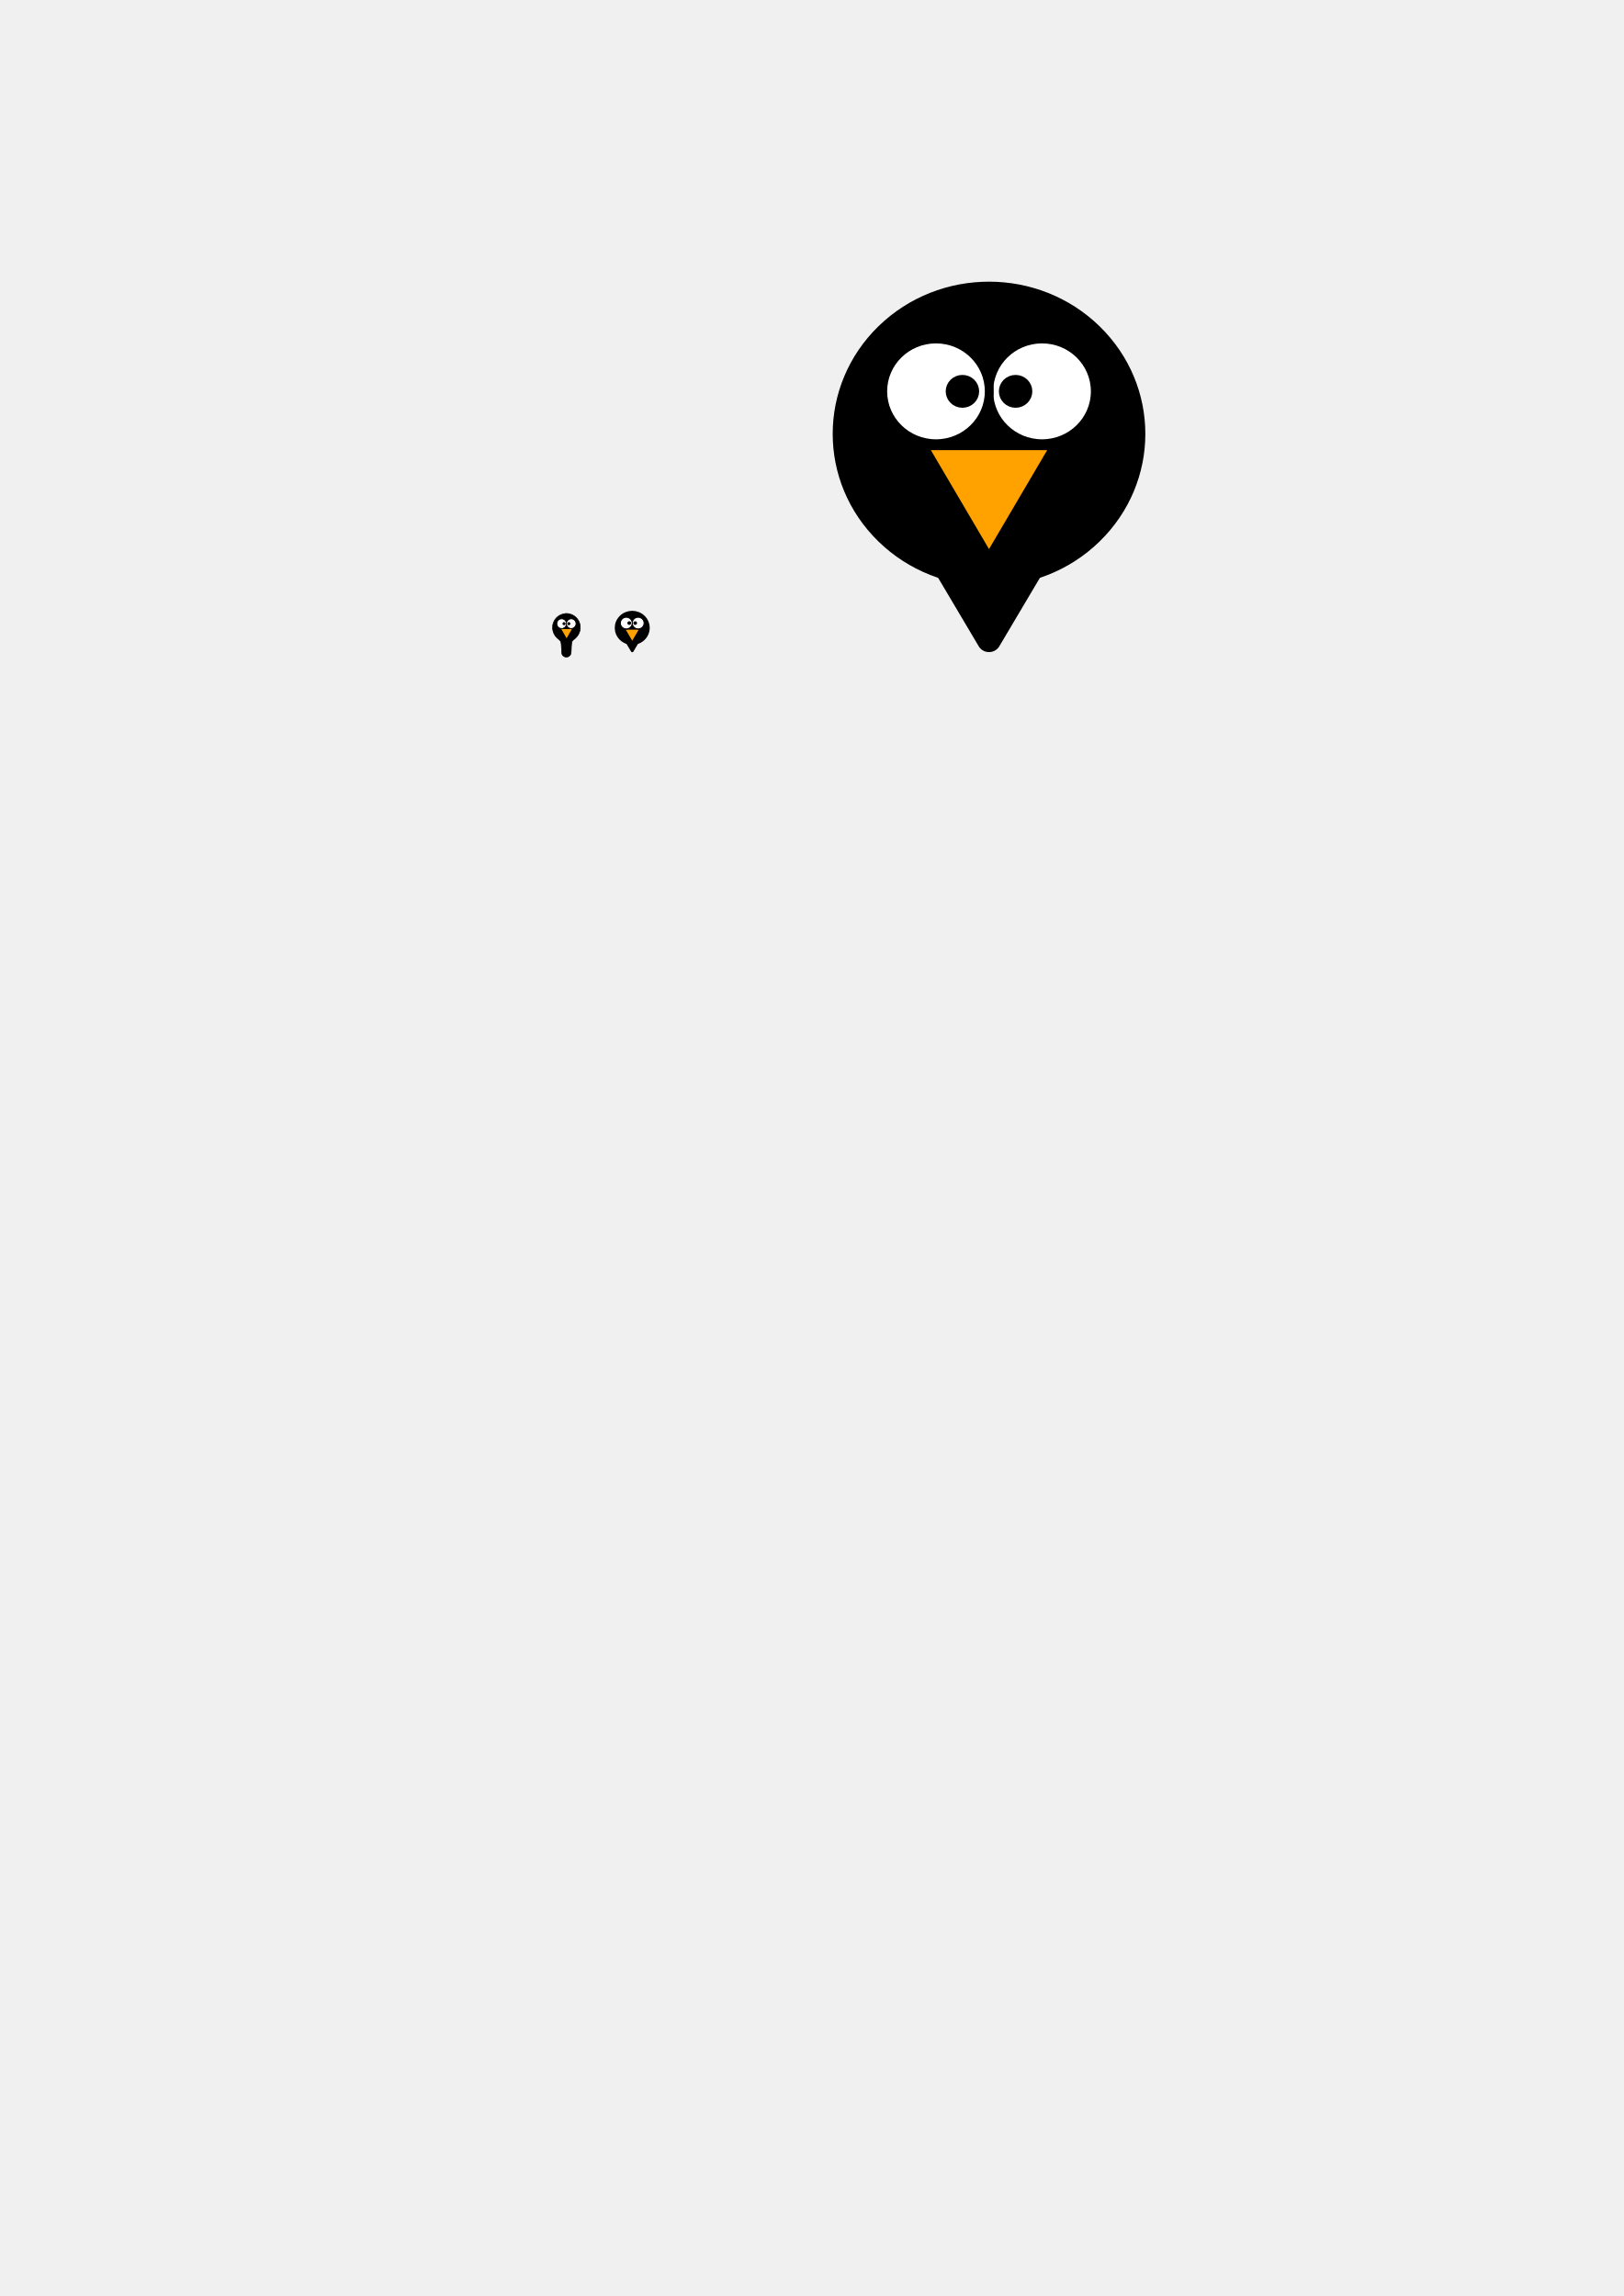
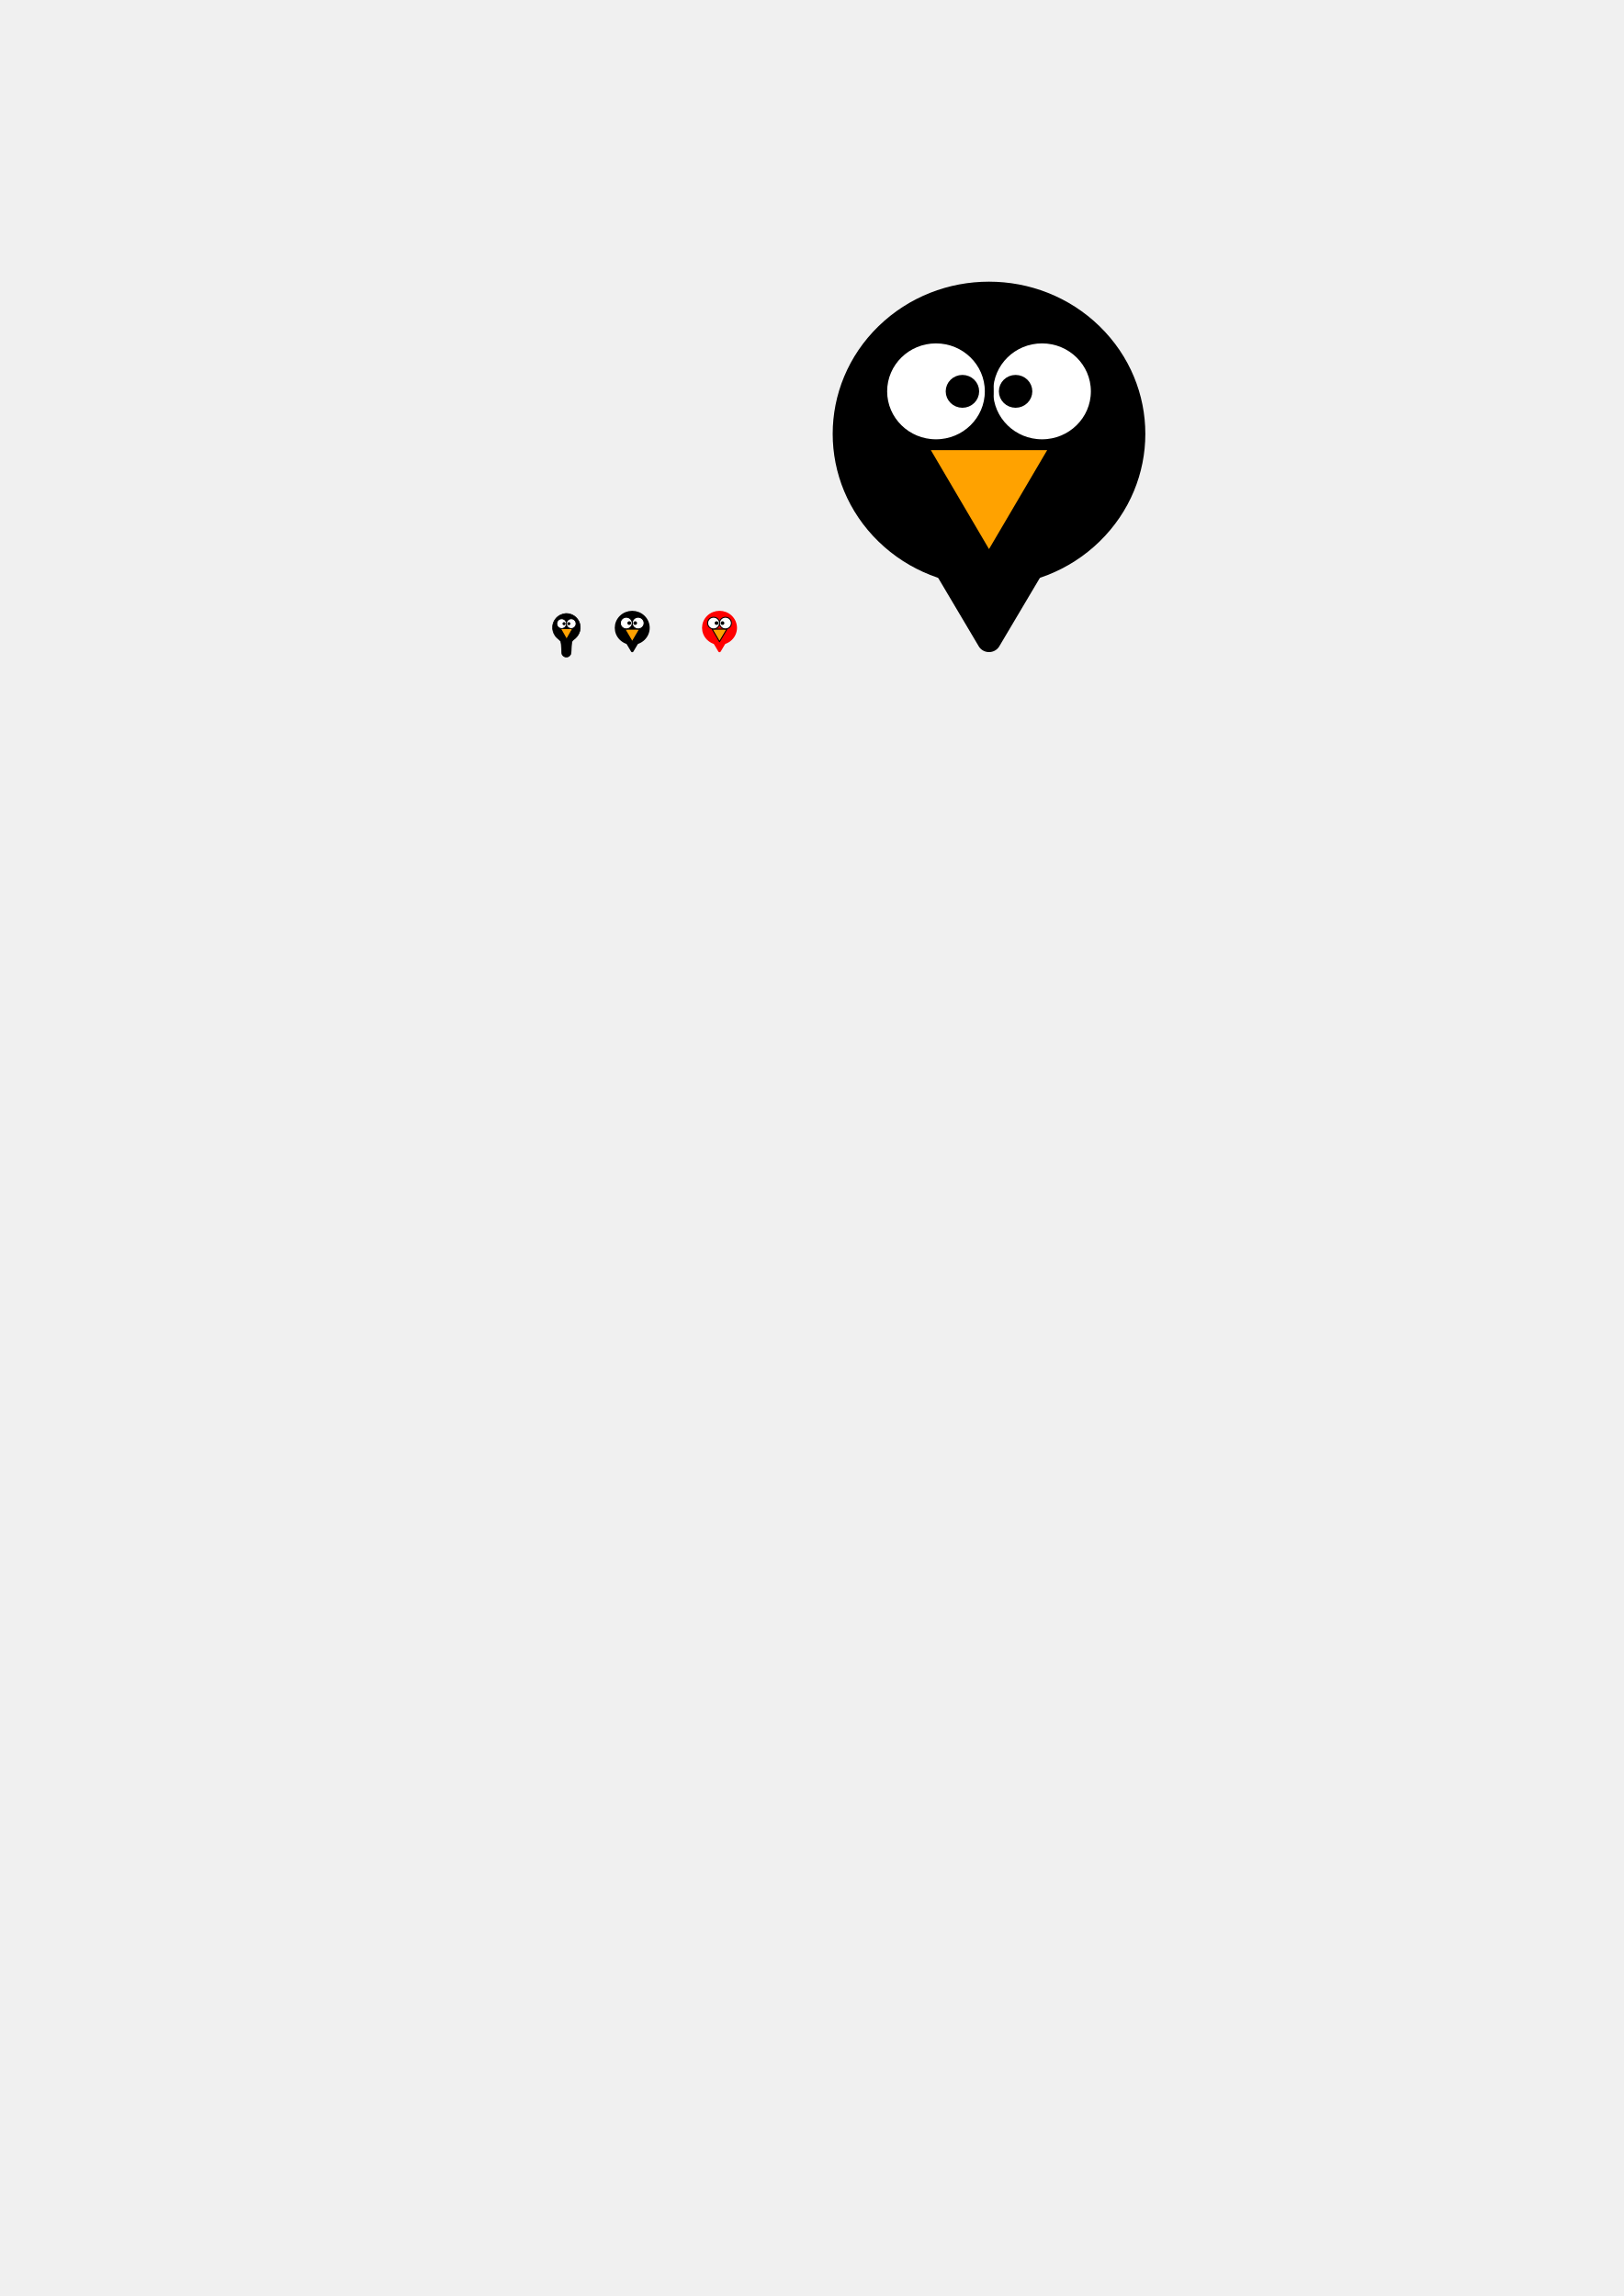
<svg xmlns="http://www.w3.org/2000/svg" width="744.094" height="1052.362" id="svg2" version="1.1">
  <defs id="defs4" />
  <g id="layer1">
    <path style="fill:#000000;fill-opacity:1;stroke:#000000;stroke-width:0.276;stroke-linecap:round;stroke-linejoin:round;stroke-miterlimit:4;stroke-opacity:1;stroke-dasharray:none" d="m 259.287,281.183 c -1.69,0.148 -3.35,0.91 -4.478,2.205 -0.86,0.983 -1.421,2.236 -1.555,3.542 -0.179,1.632 0.299,3.322 1.288,4.625 0.464,0.644 1.084,1.145 1.696,1.638 0.338,0.281 0.664,0.613 0.79,1.048 0.114,0.392 0.14,0.805 0.193,1.209 0.107,1.164 0.09,2.334 0.176,3.499 0.025,0.296 0.06,0.596 0.146,0.88 0.368,0.947 1.46,1.531 2.444,1.308 0.657,-0.139 1.256,-0.593 1.52,-1.223 0.237,-0.535 0.23,-1.135 0.262,-1.71 0.03,-0.704 0.055,-1.409 0.086,-2.113 0.043,-0.657 0.091,-1.323 0.277,-1.958 0.139,-0.402 0.451,-0.706 0.783,-0.954 0.528,-0.423 1.063,-0.849 1.48,-1.389 0.843,-1.008 1.397,-2.269 1.519,-3.586 0.146,-1.575 -0.298,-3.208 -1.262,-4.462 -0.854,-1.138 -2.088,-1.989 -3.464,-2.337 -0.619,-0.169 -1.262,-0.237 -1.902,-0.223 z" id="path2985" />
    <path style="fill:#ffa200;fill-opacity:1;stroke:#000000;stroke-width:2;stroke-linecap:round;stroke-linejoin:round;stroke-miterlimit:4;stroke-opacity:1;stroke-dasharray:none" id="path2996" d="m 217.688,239.197 -7.439,-12.885 -7.439,-12.885 14.878,0 14.878,-1e-5 -7.439,12.885 z" transform="matrix(0.1834632,0,0,0.1850479,219.7185,248.6801)" />
    <g id="g3788" transform="matrix(0.13738,0,0,0.1385667,227.9919,259.5704)">
      <path transform="matrix(1.043177,0,0,1.043177,11.73374,-15.81225)" style="fill:#ffffff;fill-opacity:1;stroke:#000000;stroke-width:2.56;stroke-linecap:round;stroke-linejoin:round;stroke-miterlimit:4;stroke-opacity:1;stroke-dasharray:none" id="path2994" d="m 239.911,197.016 c 0,8.508 -6.897,15.405 -15.405,15.405 -8.508,0 -15.405,-6.897 -15.405,-15.405 0,-8.508 6.897,-15.405 15.405,-15.405 8.508,0 15.405,6.897 15.405,15.405 z" />
      <path transform="matrix(1.335443,0,0,1.335443,-66.58153,-72.71865)" style="fill:#000000;fill-opacity:1;stroke:#000000;stroke-width:2;stroke-linecap:round;stroke-linejoin:round;stroke-miterlimit:4;stroke-opacity:1;stroke-dasharray:none" id="path3772" d="m 230.82,196.51 c 0,1.534 -1.244,2.778 -2.778,2.778 -1.534,0 -2.778,-1.244 -2.778,-2.778 0,-1.534 1.244,-2.778 2.778,-2.778 1.534,0 2.778,1.244 2.778,2.778 z" />
      <path d="m 239.911,197.016 c 0,8.508 -6.897,15.405 -15.405,15.405 -8.508,0 -15.405,-6.897 -15.405,-15.405 0,-8.508 6.897,-15.405 15.405,-15.405 8.508,0 15.405,6.897 15.405,15.405 z" id="path3784" style="fill:#ffffff;fill-opacity:1;stroke:#000000;stroke-width:2.56;stroke-linecap:round;stroke-linejoin:round;stroke-miterlimit:4;stroke-opacity:1;stroke-dasharray:none" transform="matrix(-1.043177,0,0,1.043177,448.1336,-15.81225)" />
      <path d="m 230.82,196.51 c 0,1.534 -1.244,2.778 -2.778,2.778 -1.534,0 -2.778,-1.244 -2.778,-2.778 0,-1.534 1.244,-2.778 2.778,-2.778 1.534,0 2.778,1.244 2.778,2.778 z" id="path3786" style="fill:#000000;fill-opacity:1;stroke:#000000;stroke-width:2;stroke-linecap:round;stroke-linejoin:round;stroke-miterlimit:4;stroke-opacity:1;stroke-dasharray:none" transform="matrix(-1.335443,0,0,1.335443,526.4489,-72.71865)" />
    </g>
    <path style="fill:#000000;fill-opacity:1;stroke:#000000;stroke-width:2;stroke-linecap:round;stroke-linejoin:round;stroke-miterlimit:4;stroke-opacity:1;stroke-dasharray:none" id="path2989" d="m 236.085,290.013 a 5.48,5.48 0 1 1 -10.96,0 5.48,5.48 0 1 1 10.96,0 z" transform="matrix(0.8739524,-0.8510985,0.8739524,0.8510985,-165.262,237.2056)" />
    <path style="fill:#000000;fill-opacity:1;stroke:#000000;stroke-width:2;stroke-linecap:round;stroke-linejoin:round;stroke-miterlimit:4;stroke-opacity:1;stroke-dasharray:none" id="path3006" d="m 218.673,301.771 -2.183,-3.781 -2.183,-3.781 4.366,0 4.366,0 -2.183,3.781 z" transform="matrix(0.6075812,0,0,0.5916929,156.8718,119.802)" />
    <path transform="matrix(0.2267523,0,0,0.2227302,240.3721,240.84)" d="m 217.688,239.197 -7.439,-12.885 -7.439,-12.885 14.878,0 14.878,-1e-5 -7.439,12.885 z" id="path3008" style="fill:#ffa200;fill-opacity:1;stroke:#000000;stroke-width:2;stroke-linecap:round;stroke-linejoin:round;stroke-miterlimit:4;stroke-opacity:1;stroke-dasharray:none" />
    <g transform="matrix(0.1697956,0,0,0.1667837,250.6916,253.9479)" id="g3010">
      <path d="m 239.911,197.016 c 0,8.508 -6.897,15.405 -15.405,15.405 -8.508,0 -15.405,-6.897 -15.405,-15.405 0,-8.508 6.897,-15.405 15.405,-15.405 8.508,0 15.405,6.897 15.405,15.405 z" id="path3012" style="fill:#ffffff;fill-opacity:1;stroke:#000000;stroke-width:2.56;stroke-linecap:round;stroke-linejoin:round;stroke-miterlimit:4;stroke-opacity:1;stroke-dasharray:none" transform="matrix(1.043177,0,0,1.043177,11.73374,-15.81225)" />
      <path d="m 230.82,196.51 c 0,1.534 -1.244,2.778 -2.778,2.778 -1.534,0 -2.778,-1.244 -2.778,-2.778 0,-1.534 1.244,-2.778 2.778,-2.778 1.534,0 2.778,1.244 2.778,2.778 z" id="path3014" style="fill:#000000;fill-opacity:1;stroke:#000000;stroke-width:2;stroke-linecap:round;stroke-linejoin:round;stroke-miterlimit:4;stroke-opacity:1;stroke-dasharray:none" transform="matrix(1.335443,0,0,1.335443,-66.58153,-72.71865)" />
      <path transform="matrix(-1.043177,0,0,1.043177,448.1336,-15.81225)" style="fill:#ffffff;fill-opacity:1;stroke:#000000;stroke-width:2.56;stroke-linecap:round;stroke-linejoin:round;stroke-miterlimit:4;stroke-opacity:1;stroke-dasharray:none" id="path3016" d="m 239.911,197.016 c 0,8.508 -6.897,15.405 -15.405,15.405 -8.508,0 -15.405,-6.897 -15.405,-15.405 0,-8.508 6.897,-15.405 15.405,-15.405 8.508,0 15.405,6.897 15.405,15.405 z" />
      <path transform="matrix(-1.335443,0,0,1.335443,526.4489,-72.71865)" style="fill:#000000;fill-opacity:1;stroke:#000000;stroke-width:2;stroke-linecap:round;stroke-linejoin:round;stroke-miterlimit:4;stroke-opacity:1;stroke-dasharray:none" id="path3018" d="m 230.82,196.51 c 0,1.534 -1.244,2.778 -2.778,2.778 -1.534,0 -2.778,-1.244 -2.778,-2.778 0,-1.534 1.244,-2.778 2.778,-2.778 1.534,0 2.778,1.244 2.778,2.778 z" />
    </g>
    <path transform="matrix(7.817375,-7.61295,7.817375,7.61295,-3616.63,-253.4045)" d="m 236.085,290.013 a 5.48,5.48 0 1 1 -10.96,0 5.48,5.48 0 1 1 10.96,0 z" id="path2997" style="fill:#000000;fill-opacity:1;stroke:#000000;stroke-width:2;stroke-linecap:round;stroke-linejoin:round;stroke-miterlimit:4;stroke-opacity:1;stroke-dasharray:none" />
    <path transform="matrix(5.434723,0,0,5.292605,-735.1909,-1303.563)" d="m 218.673,301.771 -2.183,-3.781 -2.183,-3.781 4.366,0 4.366,0 -2.183,3.781 z" id="path2999" style="fill:#000000;fill-opacity:1;stroke:#000000;stroke-width:2;stroke-linecap:round;stroke-linejoin:round;stroke-miterlimit:4;stroke-opacity:1;stroke-dasharray:none" />
    <path style="fill:#ffa200;fill-opacity:1;stroke:#000000;stroke-width:2;stroke-linecap:round;stroke-linejoin:round;stroke-miterlimit:4;stroke-opacity:1;stroke-dasharray:none" id="path3001" d="m 217.688,239.197 -7.439,-12.885 -7.439,-12.885 14.878,0 14.878,-1e-5 -7.439,12.885 z" transform="matrix(2.028266,0,0,1.992288,11.7062,-220.8954)" />
    <g id="g3003" transform="matrix(1.518796,0,0,1.491856,104.0126,-103.6467)">
      <path transform="matrix(1.043177,0,0,1.043177,11.73374,-15.81225)" style="fill:#ffffff;fill-opacity:1;stroke:#000000;stroke-width:2.56;stroke-linecap:round;stroke-linejoin:round;stroke-miterlimit:4;stroke-opacity:1;stroke-dasharray:none" id="path3005" d="m 239.911,197.016 c 0,8.508 -6.897,15.405 -15.405,15.405 -8.508,0 -15.405,-6.897 -15.405,-15.405 0,-8.508 6.897,-15.405 15.405,-15.405 8.508,0 15.405,6.897 15.405,15.405 z" />
      <path transform="matrix(1.335443,0,0,1.335443,-66.58153,-72.71865)" style="fill:#000000;fill-opacity:1;stroke:#000000;stroke-width:2;stroke-linecap:round;stroke-linejoin:round;stroke-miterlimit:4;stroke-opacity:1;stroke-dasharray:none" id="path3007" d="m 230.82,196.51 c 0,1.534 -1.244,2.778 -2.778,2.778 -1.534,0 -2.778,-1.244 -2.778,-2.778 0,-1.534 1.244,-2.778 2.778,-2.778 1.534,0 2.778,1.244 2.778,2.778 z" />
      <path d="m 239.911,197.016 c 0,8.508 -6.897,15.405 -15.405,15.405 -8.508,0 -15.405,-6.897 -15.405,-15.405 0,-8.508 6.897,-15.405 15.405,-15.405 8.508,0 15.405,6.897 15.405,15.405 z" id="path3009" style="fill:#ffffff;fill-opacity:1;stroke:#000000;stroke-width:2.56;stroke-linecap:round;stroke-linejoin:round;stroke-miterlimit:4;stroke-opacity:1;stroke-dasharray:none" transform="matrix(-1.043177,0,0,1.043177,448.1336,-15.81225)" />
      <path d="m 230.82,196.51 c 0,1.534 -1.244,2.778 -2.778,2.778 -1.534,0 -2.778,-1.244 -2.778,-2.778 0,-1.534 1.244,-2.778 2.778,-2.778 1.534,0 2.778,1.244 2.778,2.778 z" id="path3011" style="fill:#000000;fill-opacity:1;stroke:#000000;stroke-width:2;stroke-linecap:round;stroke-linejoin:round;stroke-miterlimit:4;stroke-opacity:1;stroke-dasharray:none" transform="matrix(-1.335443,0,0,1.335443,526.4489,-72.71865)" />
    </g>
+     <path transform="matrix(0.8739524,-0.8510985,0.8739524,0.8510985,-125.262,237.2056)" d="m 236.085,290.013 a 5.48,5.48 0 1 1 -10.96,0 5.48,5.48 0 1 1 10.96,0 z" id="path3196" style="fill:#ff0000;fill-opacity:1;stroke:#ff0000;stroke-width:2;stroke-linecap:round;stroke-linejoin:round;stroke-miterlimit:4;stroke-opacity:1;stroke-dasharray:none" />
+     <path transform="matrix(0.6075812,0,0,0.5916929,196.8718,119.802)" d="m 218.673,301.771 -2.183,-3.781 -2.183,-3.781 4.366,0 4.366,0 -2.183,3.781 z" id="path3198" style="fill:#ff0000;fill-opacity:1;stroke:#ff0000;stroke-width:2;stroke-linecap:round;stroke-linejoin:round;stroke-miterlimit:4;stroke-opacity:1;stroke-dasharray:none" />
+     <path style="fill:#ffa200;fill-opacity:1;stroke:#000000;stroke-width:2;stroke-linecap:round;stroke-linejoin:round;stroke-miterlimit:4;stroke-opacity:1;stroke-dasharray:none" id="path3200" d="m 217.688,239.197 -7.439,-12.885 -7.439,-12.885 14.878,0 14.878,-1e-5 -7.439,12.885 z" transform="matrix(0.2267523,0,0,0.2227302,280.3721,240.84)" />
+     <g id="g3202" transform="matrix(0.1697956,0,0,0.1667837,290.6916,253.9479)">
+       <path transform="matrix(1.043177,0,0,1.043177,11.73374,-15.81225)" style="fill:#ffffff;fill-opacity:1;stroke:#000000;stroke-width:2.56;stroke-linecap:round;stroke-linejoin:round;stroke-miterlimit:4;stroke-opacity:1;stroke-dasharray:none" id="path3204" d="m 239.911,197.016 c 0,8.508 -6.897,15.405 -15.405,15.405 -8.508,0 -15.405,-6.897 -15.405,-15.405 0,-8.508 6.897,-15.405 15.405,-15.405 8.508,0 15.405,6.897 15.405,15.405 z" />
+       <path transform="matrix(1.335443,0,0,1.335443,-66.58153,-72.71865)" style="fill:#000000;fill-opacity:1;stroke:#000000;stroke-width:2;stroke-linecap:round;stroke-linejoin:round;stroke-miterlimit:4;stroke-opacity:1;stroke-dasharray:none" id="path3206" d="m 230.82,196.51 c 0,1.534 -1.244,2.778 -2.778,2.778 -1.534,0 -2.778,-1.244 -2.778,-2.778 0,-1.534 1.244,-2.778 2.778,-2.778 1.534,0 2.778,1.244 2.778,2.778 z" />
+       <path d="m 239.911,197.016 c 0,8.508 -6.897,15.405 -15.405,15.405 -8.508,0 -15.405,-6.897 -15.405,-15.405 0,-8.508 6.897,-15.405 15.405,-15.405 8.508,0 15.405,6.897 15.405,15.405 z" id="path3208" style="fill:#ffffff;fill-opacity:1;stroke:#000000;stroke-width:2.56;stroke-linecap:round;stroke-linejoin:round;stroke-miterlimit:4;stroke-opacity:1;stroke-dasharray:none" transform="matrix(-1.043177,0,0,1.043177,448.1336,-15.81225)" />
+       <path d="m 230.82,196.51 c 0,1.534 -1.244,2.778 -2.778,2.778 -1.534,0 -2.778,-1.244 -2.778,-2.778 0,-1.534 1.244,-2.778 2.778,-2.778 1.534,0 2.778,1.244 2.778,2.778 z" id="path3210" style="fill:#000000;fill-opacity:1;stroke:#000000;stroke-width:2;stroke-linecap:round;stroke-linejoin:round;stroke-miterlimit:4;stroke-opacity:1;stroke-dasharray:none" transform="matrix(-1.335443,0,0,1.335443,526.4489,-72.71865)" />
+     </g>
  </g>
</svg>
